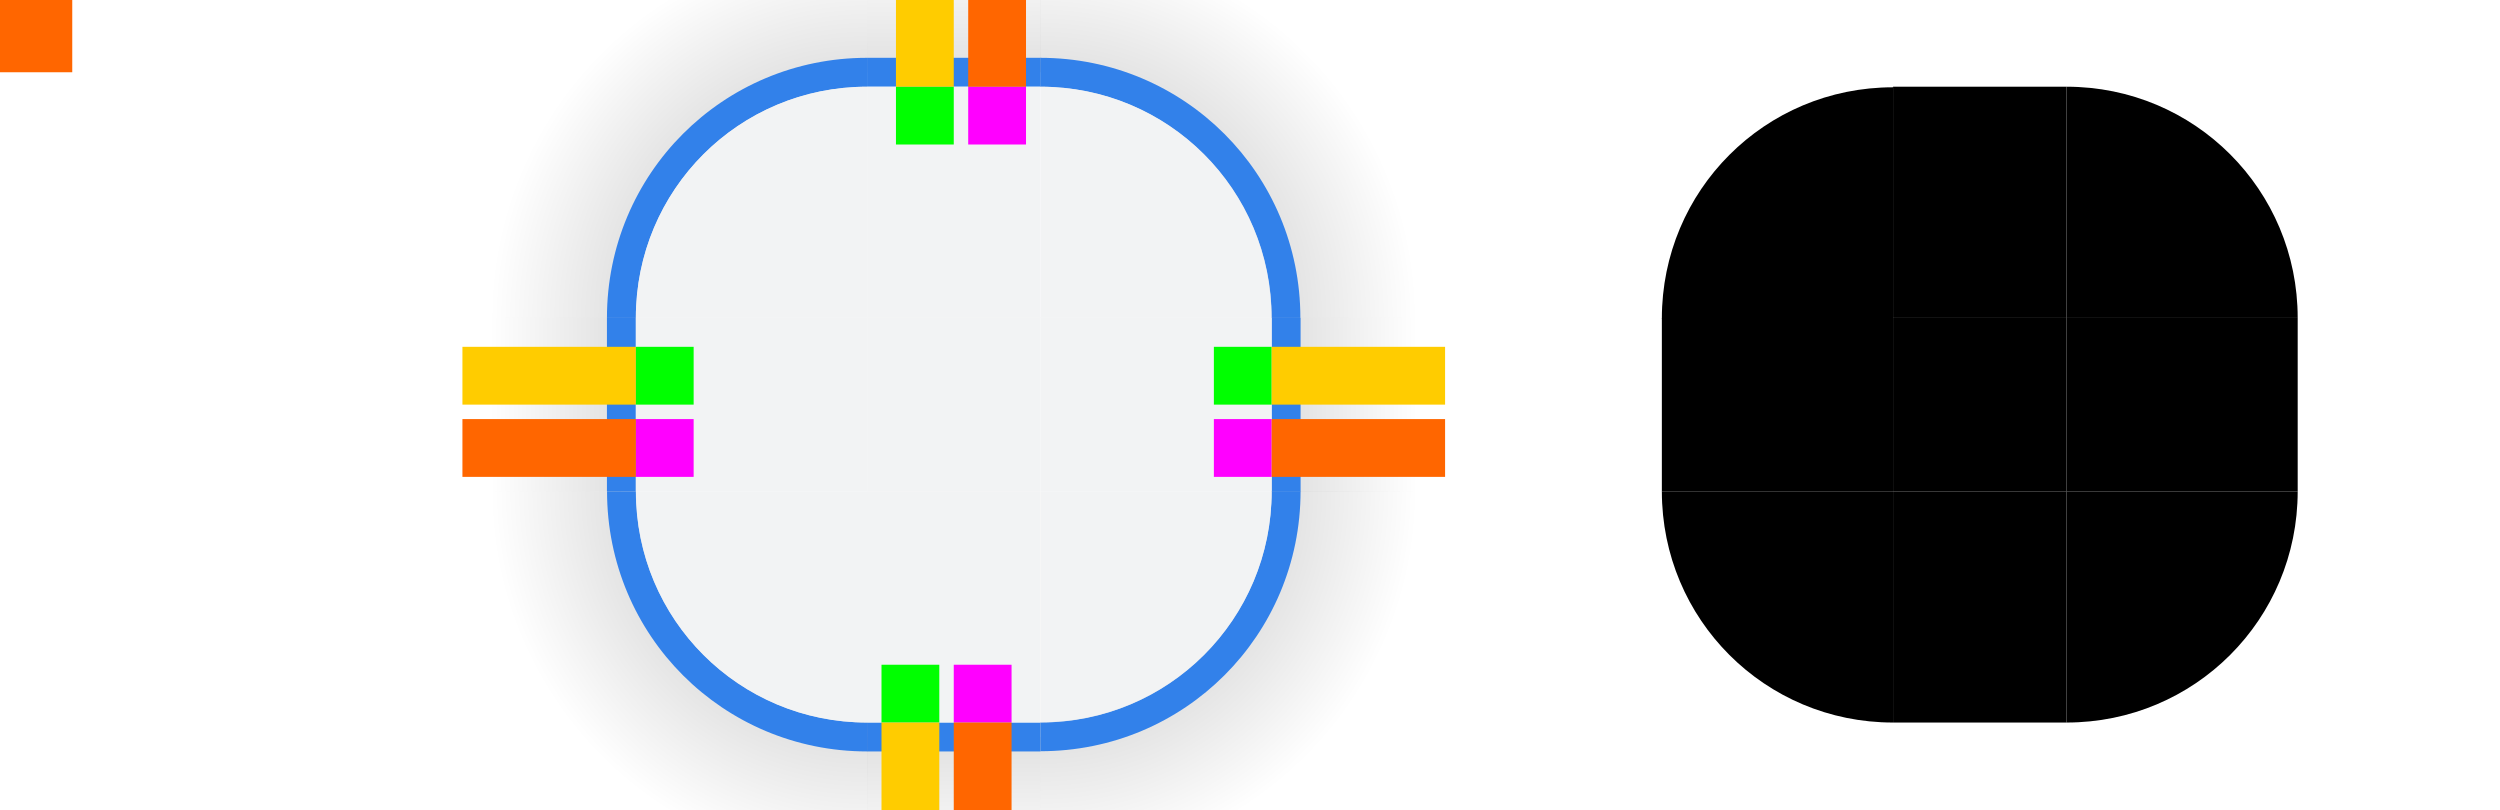
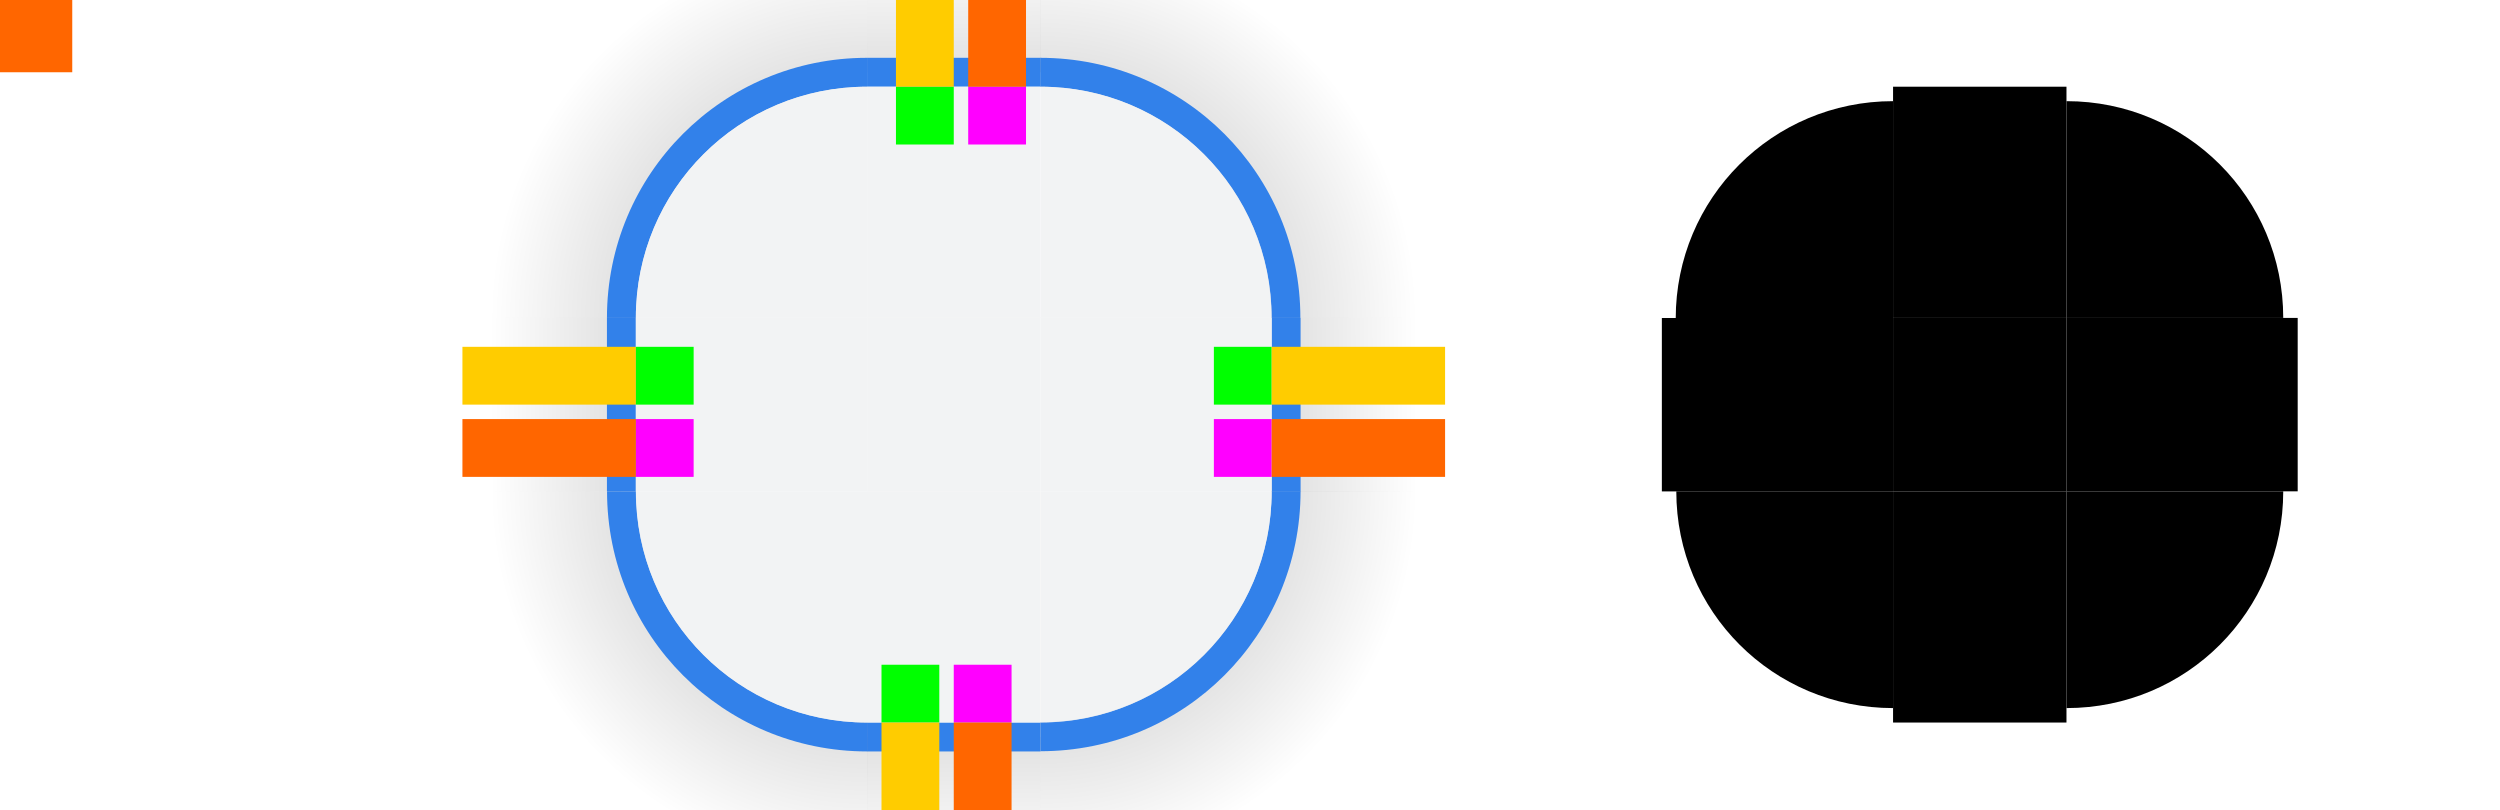
<svg xmlns="http://www.w3.org/2000/svg" xmlns:xlink="http://www.w3.org/1999/xlink" width="173" height="56" version="1.1" viewBox="0 0 173 56" id="svg118">
  <defs id="defs16">
    <style id="current-color-scheme" type="text/css">.ColorScheme-Text {
        color:#31363b;
        stop-color:#31363b;
      }
      .ColorScheme-Background {
        color:#eff0f1;
        stop-color:#eff0f1;
      }
      .ColorScheme-Highlight {
        color:#3281ea;
        stop-color:#3281ea;
      }
      .ColorScheme-ViewText {
        color:#31363b;
        stop-color:#31363b;
      }
      .ColorScheme-ViewBackground {
        color:#fcfcfc;
        stop-color:#fcfcfc;
      }
      .ColorScheme-ViewHover {
        color:#93cee9;
        stop-color:#93cee9;
      }
      .ColorScheme-ViewFocus{
        color:#3281ea;
        stop-color:#3281ea;
      }
      .ColorScheme-ButtonText {
        color:#31363b;
        stop-color:#31363b;
      }
      .ColorScheme-ButtonBackground {
        color:#eff0f1;
        stop-color:#eff0f1;
      }
      .ColorScheme-ButtonHover {
        color:#93cee9;
        stop-color:#93cee9;
      }
      .ColorScheme-ButtonFocus{
        color:#3281ea;
        stop-color:#3281ea;
      }</style>
    <linearGradient id="linearGradient4270">
      <stop stop-opacity=".667" offset="0" id="stop3" />
      <stop stop-opacity="0" offset="1" id="stop5" />
    </linearGradient>
    <linearGradient id="linearGradient4948" x1="-20.5" x2="-8" y1="932.367" y2="932.373" gradientTransform="matrix(0.8571594,0,0,1.000418,-1.428,-0.3831325)" gradientUnits="userSpaceOnUse" xlink:href="#linearGradient4270" />
    <radialGradient id="radialGradient994" cx="77" cy="12" r="6" gradientTransform="matrix(-7.6625328e-5,-3.713004,3.714119,-7.6651589e-5,-48.56341,1236.281)" gradientUnits="userSpaceOnUse" xlink:href="#linearGradient4270" fx="77" fy="12" />
  </defs>
  <use x="0" y="0" xlink:href="#shadow-top" id="shadow-bottom" transform="rotate(180,66,28)" width="100%" height="100%" />
  <use x="0" y="0" xlink:href="#shadow-top" id="shadow-right" transform="rotate(90,66,28)" width="100%" height="100%" />
  <g id="shadow-left" transform="matrix(2.3333,0,0,0.375,14.6673,-321.64)">
    <rect transform="scale(-1,1)" x="-19.429" y="916.373" width="12" height="32" id="rect1393" style="fill:none" />
    <rect transform="scale(-1,1)" x="-12.143" y="916.373" width="4.714" height="32" id="rect76" style="opacity:0.5;fill:url(#linearGradient4948)" />
    <rect transform="scale(-1,1)" x="-12.571" y="916.373" width="0.857" height="32" id="rect1660" fill="currentColor" class="ColorScheme-Highlight" />
  </g>
  <use x="0" y="0" xlink:href="#shadow-topleft" id="shadow-bottomleft" transform="rotate(-90,66.00355,27.99645)" width="100%" height="100%" />
  <use x="0" y="0" xlink:href="#shadow-topleft" id="shadow-bottomright" transform="rotate(180,66,27.99255)" width="100%" height="100%" />
  <use x="0" y="0" xlink:href="#shadow-topleft" id="shadow-topright" transform="rotate(90,65.99302,27.99341)" width="100%" height="100%" />
  <g id="shadow-topleft" transform="matrix(1.1667,0,0,1.1667,64.667,-1086.807)">
    <path d="m -27.999,926.38 v 23.999 h 10.285 c 0,-7.597 6.116,-13.714 13.714,-13.714 V 926.38 Z" id="path18" style="opacity:0.5;fill:url(#radialGradient994);stroke-width:1" />
    <path id="path914" d="m -4,934.951 c -8.546,0 -15.425,6.881 -15.428,15.428 h 1.714 c 0,-7.6 6.116,-13.714 13.714,-13.714 z" class="ColorScheme-Highlight" fill="currentColor" />
  </g>
  <use x="0" y="0" xlink:href="#shadow-left" id="shadow-top" transform="rotate(90,66,28)" width="100%" height="100%" />
  <use x="0" y="0" xlink:href="#top" id="left" transform="rotate(-90,66,28)" width="100%" height="100%" />
  <use x="0" y="0" xlink:href="#top" id="right" transform="rotate(90,66.00015,28.00015)" width="100%" height="100%" />
  <use x="0" y="0" xlink:href="#top" id="bottom" transform="rotate(180,65.99985,27.9975)" width="100%" height="100%" />
  <rect id="hint-tile-center" y="-1.4648e-5" width="5" height="5" fill="#f60" />
  <g id="top" transform="matrix(0.375,0,0,2.6667,52.875,-2421.657)">
    <rect class="ColorScheme-Background" transform="matrix(0,-1,-1,0,0,0)" x="-916.36" y="-51" width="6" height="32" id="rect31" fill="currentColor" style="opacity:0.8" />
  </g>
  <g id="topleft" transform="matrix(1.3333,0,0,1.3333,26.6675,-1207.783)">
    <path d="m 25,910.36 c -6.648,0 -12,5.352 -12,12 h 12 v -10 z" id="path34" class="ColorScheme-Background" fill="currentColor" style="opacity:0.8" />
  </g>
  <rect id="center" x="60" y="22" width="12" height="12" class="ColorScheme-Background" fill="currentColor" style="opacity:0.8" />
  <rect id="hint-top-margin" x="67" y="6" width="4" height="4" fill="#ff00ff" />
  <rect id="hint-bottom-margin" x="66" y="46" width="4" height="4" fill="#ff00ff" />
  <rect id="hint-right-margin" transform="rotate(90)" x="29" y="-88" width="4" height="4" fill="#ff00ff" />
  <rect id="hint-left-margin" transform="rotate(90)" x="29" y="-48" width="4" height="4" fill="#ff00ff" />
  <rect id="shadow-hint-top-margin" x="67" y="-6" width="4" height="12" fill="#ff6600" />
  <rect id="shadow-hint-bottom-margin" x="66" y="50" width="4" height="12" fill="#ff6600" />
  <rect id="shadow-hint-right-margin" transform="rotate(90)" x="29" y="-100" width="4" height="12" fill="#ff6600" />
  <rect id="shadow-hint-left-margin" transform="rotate(90)" x="29" y="-44" width="4" height="12" fill="#ff6600" />
  <g id="mask-top" transform="matrix(0.375,0,0,1.333333,123.875,-1207.813)">
    <rect transform="matrix(0,-1,-1,0,0,0)" x="-922.36" y="-51" width="12" height="32" id="rect92" />
  </g>
  <g id="mask-topleft" transform="matrix(1.5,0,0,1.5,95.5,-1359.5)">
-     <path d="M 23.667,910.36 C 17.757,910.36 13,915.117 13,921.027 h 10.667 z" id="path95" />
+     <path d="M 23.667,911 C 18.112,911 13.64,915.472 13.64,921.027 h 10.027 z" id="path95" style="stroke-width:0.94" />
  </g>
  <g id="mask-topright" transform="matrix(2,0,0,2,45,-1814.72)">
-     <path d="m 49,910.36 v 8 h 8 c 0,-4.432 -3.568,-8 -8,-8 z" id="path98" />
+     <path d="m 49,910.86 v 7.5 h 7.5 c 0,-4.155 -3.345,-7.5 -7.5,-7.5 z" id="path98" style="stroke-width:0.938" />
  </g>
  <g id="mask-bottom" transform="matrix(0.375,0,0,1.6,123.875,-1476.976)">
    <rect transform="rotate(90)" x="944.36" y="-51" width="10" height="32" id="rect101" />
  </g>
  <g id="mask-bottomleft" transform="matrix(1.333333,0,0,1.333333,97.66667,-1222.48)">
-     <path d="m 13,942.36 c 0,6.648 5.352,12 12,12 v -12 z" id="path104" />
+     <path d="m 13.75,942.36 c 0,6.232 5.018,11.25 11.25,11.25 v -11.25 z" id="path104" style="stroke-width:0.938" />
  </g>
  <g id="mask-bottomright" transform="matrix(1.333333,0,0,1.333333,83,-1222.48)">
-     <path d="m 45,942.36 v 12 c 6.648,0 12,-5.352 12,-12 z" id="path107" />
+     <path d="m 45,942.36 v 11.25 c 6.233,0 11.25,-5.018 11.25,-11.25 z" id="path107" style="stroke-width:0.938" />
  </g>
  <g id="mask-left" transform="matrix(1.333333,0,0,0.60001,97.66667,-531.42)">
    <rect transform="scale(-1,1)" x="-25" y="922.36" width="12" height="20" id="rect110" />
  </g>
  <g id="mask-right" transform="matrix(1.6,0,0,0.375,67.8,-321.635)">
    <rect x="47" y="916.36" width="10" height="32" id="rect113" />
  </g>
  <rect id="mask-center" x="131" y="22" width="12" height="12" />
  <rect id="shadow-center" x="60" y="80" width="12" height="12" style="fill:none" />
  <rect style="fill:currentColor;opacity:0.9" id="thick-center" width="32" height="32" x="20" y="-62.21" class="ColorScheme-Background" />
  <rect transform="rotate(90)" style="fill:#800080;fill-opacity:1;stroke:none;stroke-width:1.155" id="thick-hint-right-margin" width="4" height="8" x="-42.21" y="-57" />
  <rect transform="rotate(90)" y="-21" x="-42.21" height="8" width="4" id="thick-hint-left-margin" style="fill:#800080;fill-opacity:1;stroke:none;stroke-width:1.155" />
  <rect y="-68.21" x="39" height="8" width="4" id="thick-hint-top-margin" style="fill:#800080;fill-opacity:1;stroke:none;stroke-width:1.155" />
  <rect style="fill:#800080;fill-opacity:1;stroke:none;stroke-width:1.155" id="thick-hint-bottom-margin" width="4" height="8" x="40" y="-32.21" />
  <rect y="6" x="62" height="4" width="4" id="hint-top-inset" style="fill:#00ff00" />
  <rect style="fill:#ffcc00" id="shadow-hint-top-inset" width="4" height="12" x="62" y="-6" />
  <rect transform="rotate(90)" style="fill:#00ff00" id="hint-right-inset" width="4" height="4" x="24" y="-88" />
  <rect y="-100" x="24" height="12" width="4" id="shadow-hint-right-inset" style="fill:#ffcc00" transform="rotate(90)" />
  <rect transform="rotate(90)" y="-48" x="24" height="4" width="4" id="hint-left-inset" style="fill:#00ff00" />
  <rect style="fill:#ffcc00" id="shadow-hint-left-inset" width="4" height="12" x="24" y="-44" transform="rotate(90)" />
  <rect style="fill:#00ff00" id="hint-bottom-inset" width="4" height="4" x="61" y="46" />
  <rect y="50" x="61" height="12" width="4" id="shadow-hint-bottom-inset" style="fill:#ffcc00" />
  <use x="0" y="0" xlink:href="#topleft" id="topright" transform="rotate(90,66.00015,28.00015)" width="100%" height="100%" />
  <use x="0" y="0" xlink:href="#topleft" id="bottomright" transform="rotate(180,66.00015,28)" width="100%" height="100%" />
  <use x="0" y="0" xlink:href="#topleft" id="bottomleft" transform="rotate(-90,66.00015,28.00015)" width="100%" height="100%" />
</svg>
